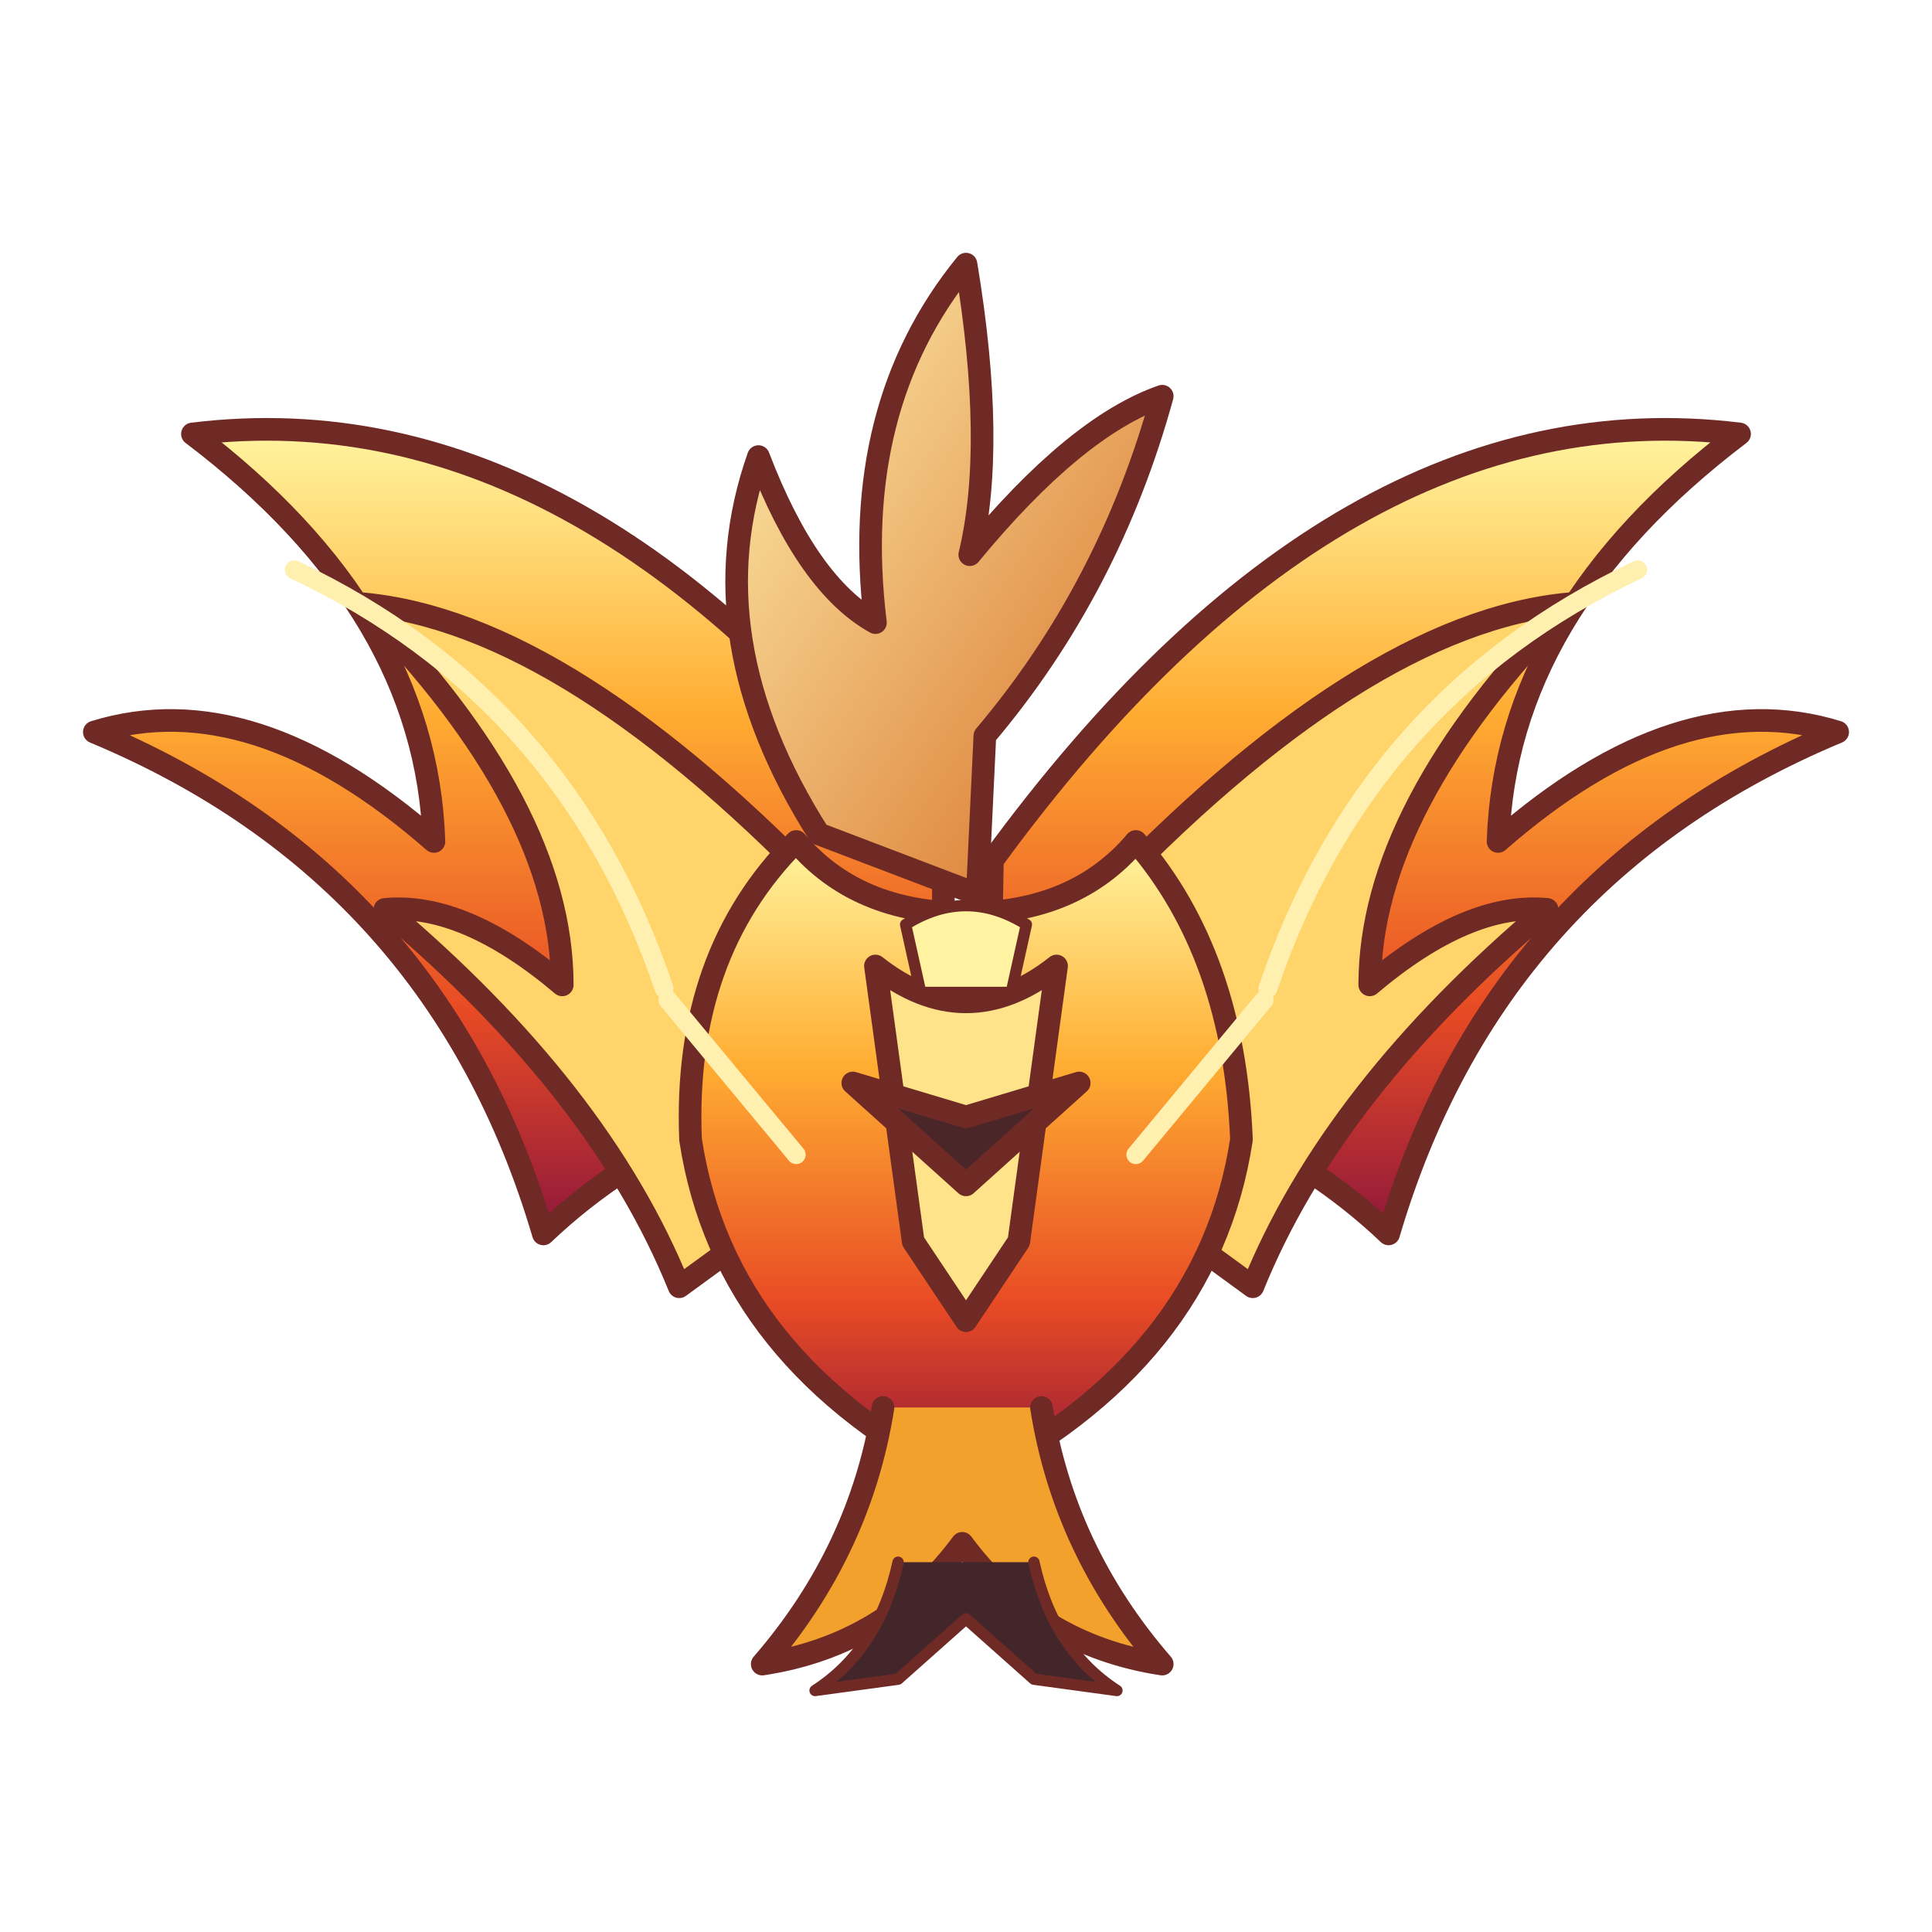
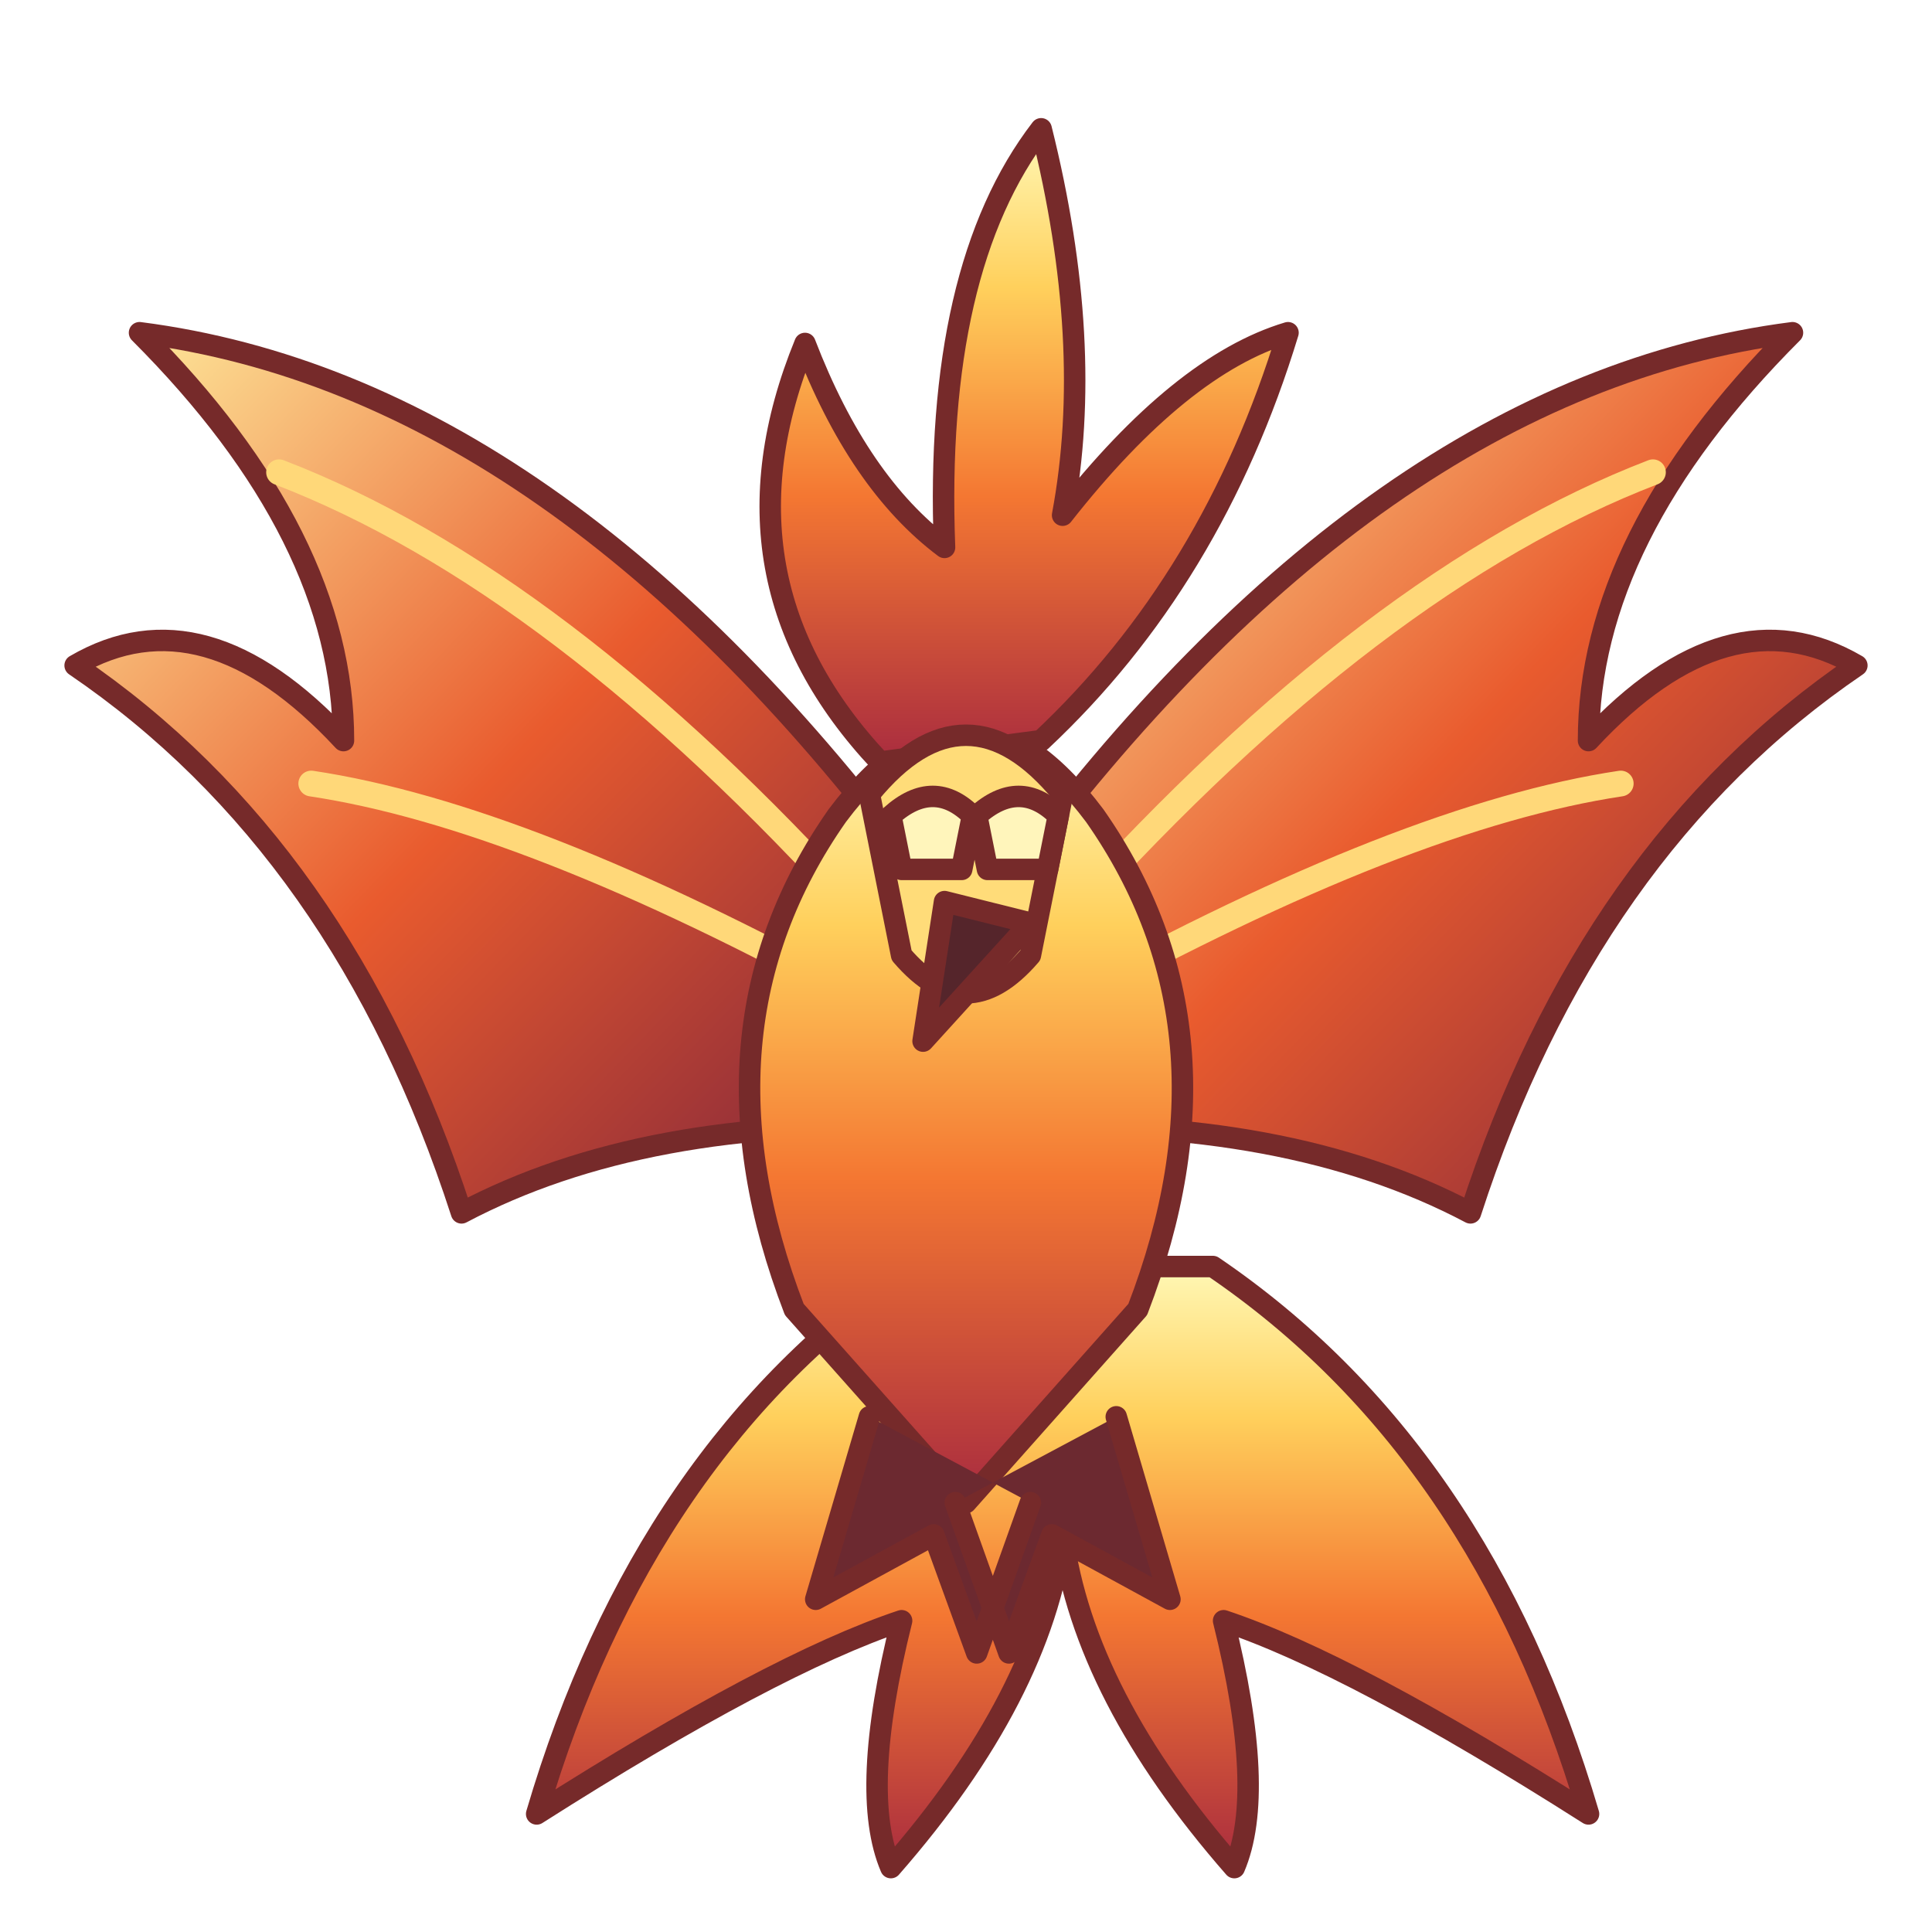
- <svg xmlns="http://www.w3.org/2000/svg" viewBox="0 0 512 512" role="img" aria-labelledby="t d">
+ <svg xmlns="http://www.w3.org/2000/svg" viewBox="0 0 900 900">
  <defs>
-     <linearGradient id="fire" x2="0" y2="1">
-       <stop stop-color="#fff5a0" />
-       <stop offset=".35" stop-color="#ffad32" />
-       <stop offset=".72" stop-color="#e84b24" />
-       <stop offset="1" stop-color="#8f173b" />
+     <linearGradient id="flame" x2="0" y2="1">
+       <stop stop-color="#fff8b6" />
+       <stop offset=".25" stop-color="#ffd05c" />
+       <stop offset=".58" stop-color="#f47732" />
+       <stop offset="1" stop-color="#a92c3f" />
    </linearGradient>
-     <linearGradient id="gold" x2="1" y2="1">
-       <stop stop-color="#fff2b0" />
-       <stop offset="1" stop-color="#d66a20" />
+     <linearGradient id="wing" x2="1" y2="1">
+       <stop stop-color="#fff0a0" />
+       <stop offset=".5" stop-color="#e95b2e" />
+       <stop offset="1" stop-color="#78213c" />
    </linearGradient>
  </defs>
-   <g stroke="#702a25" stroke-width="6" stroke-linejoin="round" stroke-linecap="round">
-     <path fill="url(#fire)" d="M250 228Q157 102 51 115q62 47 64 108-48-42-90-29 91 38 119 133 40-38 106-45Z" />
-     <path fill="url(#fire)" d="M263 228q92-126 198-113-62 47-64 108 48-42 90-29-91 38-119 133-40-38-106-45Z" />
-     <path fill="#ffd46a" d="M222 240Q151 165 96 160q53 54 53 101-26-22-47-20 57 48 78 100l59-43Zm68 0q71-75 126-80-53 54-53 101 26-22 47-20-57 48-78 100l-59-43Z" />
-     <path fill="url(#gold)" d="M217 221q-33-52-16-100 13 34 31 44-7-57 24-95 8 48 1 77 28-34 51-42-14 51-47 90l-2 42Z" />
-     <path fill="url(#fire)" d="M211 223q-30 30-28 79 9 59 73 91 64-32 73-91-2-49-28-79-16 19-45 19t-45-19Z" />
-     <path fill="#ffe38b" d="M232 256q24 19 48 0l-10 73-14 21-14-21Z" />
-     <path fill="#f3a12d" d="M234 373q-6 38-32 68 33-5 53-32 20 27 53 32-26-30-32-68" />
-     <path fill="none" stroke="#fff0b0" stroke-width="5" d="M78 151q72 34 98 111m258-111q-72 34-98 111M177 265l34 41m124-41-34 41" />
-     <path fill="#4a2628" d="m226 287 30 9 30-9-30 27Z" />
-     <path fill="#fff2a1" stroke-width="3" d="M240 245q16-10 32 0l-4 18h-24Z" />
-     <path fill="#42262a" stroke-width="3" d="M238 414q-5 23-22 34l22-3 18-16 18 16 22 3q-17-11-22-34" />
+   <g stroke="#762a2a" stroke-width="10" stroke-linejoin="round" stroke-linecap="round">
+     <path fill="url(#wing)" d="M430 410Q260 180 65 155q95 95 95 190Q95 275 35 310q125 85 180 255 85-45 215-40Z" />
+     <path fill="url(#wing)" d="M470 410Q640 180 835 155q-95 95-95 190 65-70 125-35-125 85-180 255-85-45-215-40Z" />
+     <g fill="none" stroke="#ffd879" stroke-width="12">
+       <path d="M400 425Q260 270 130 220m270 245Q245 380 145 365m355 60Q640 270 770 220m-270 245Q655 380 755 365" />
+     </g>
+     <path fill="url(#flame)" d="M425 590Q300 675 250 845q110-70 170-90-20 80-5 115 70-80 80-155 10 75 80 155 15-35-5-115 60 20 170 90-50-170-175-255Z" />
+     <path fill="url(#flame)" d="M390 380q60-80 120 0 70 100 20 230l-80 90-80-90q-50-130 20-230Z" />
+     <path fill="url(#flame)" d="M410 355Q330 270 375 160q25 65 65 95-5-130 45-195 25 100 10 180 55-70 105-85-35 115-115 190Z" />
+     <path fill="#ffdc79" d="M405 370q45-55 90 0l-15 75q-30 35-60 0Z" />
+     <path fill="#55252b" d="M440 420l-10 65 50-55Z" />
+     <path fill="#fff5bb" d="M415 380q20-18 38 0l-5 25h-28Zm40 0q20-18 38 0l-5 25h-28Z" />
+     <path fill="#6c2930" d="M405 660l-25 85 55-30 20 55 25-70m40-40 25 85-55-30-20 55-25-70" />
  </g>
</svg>
